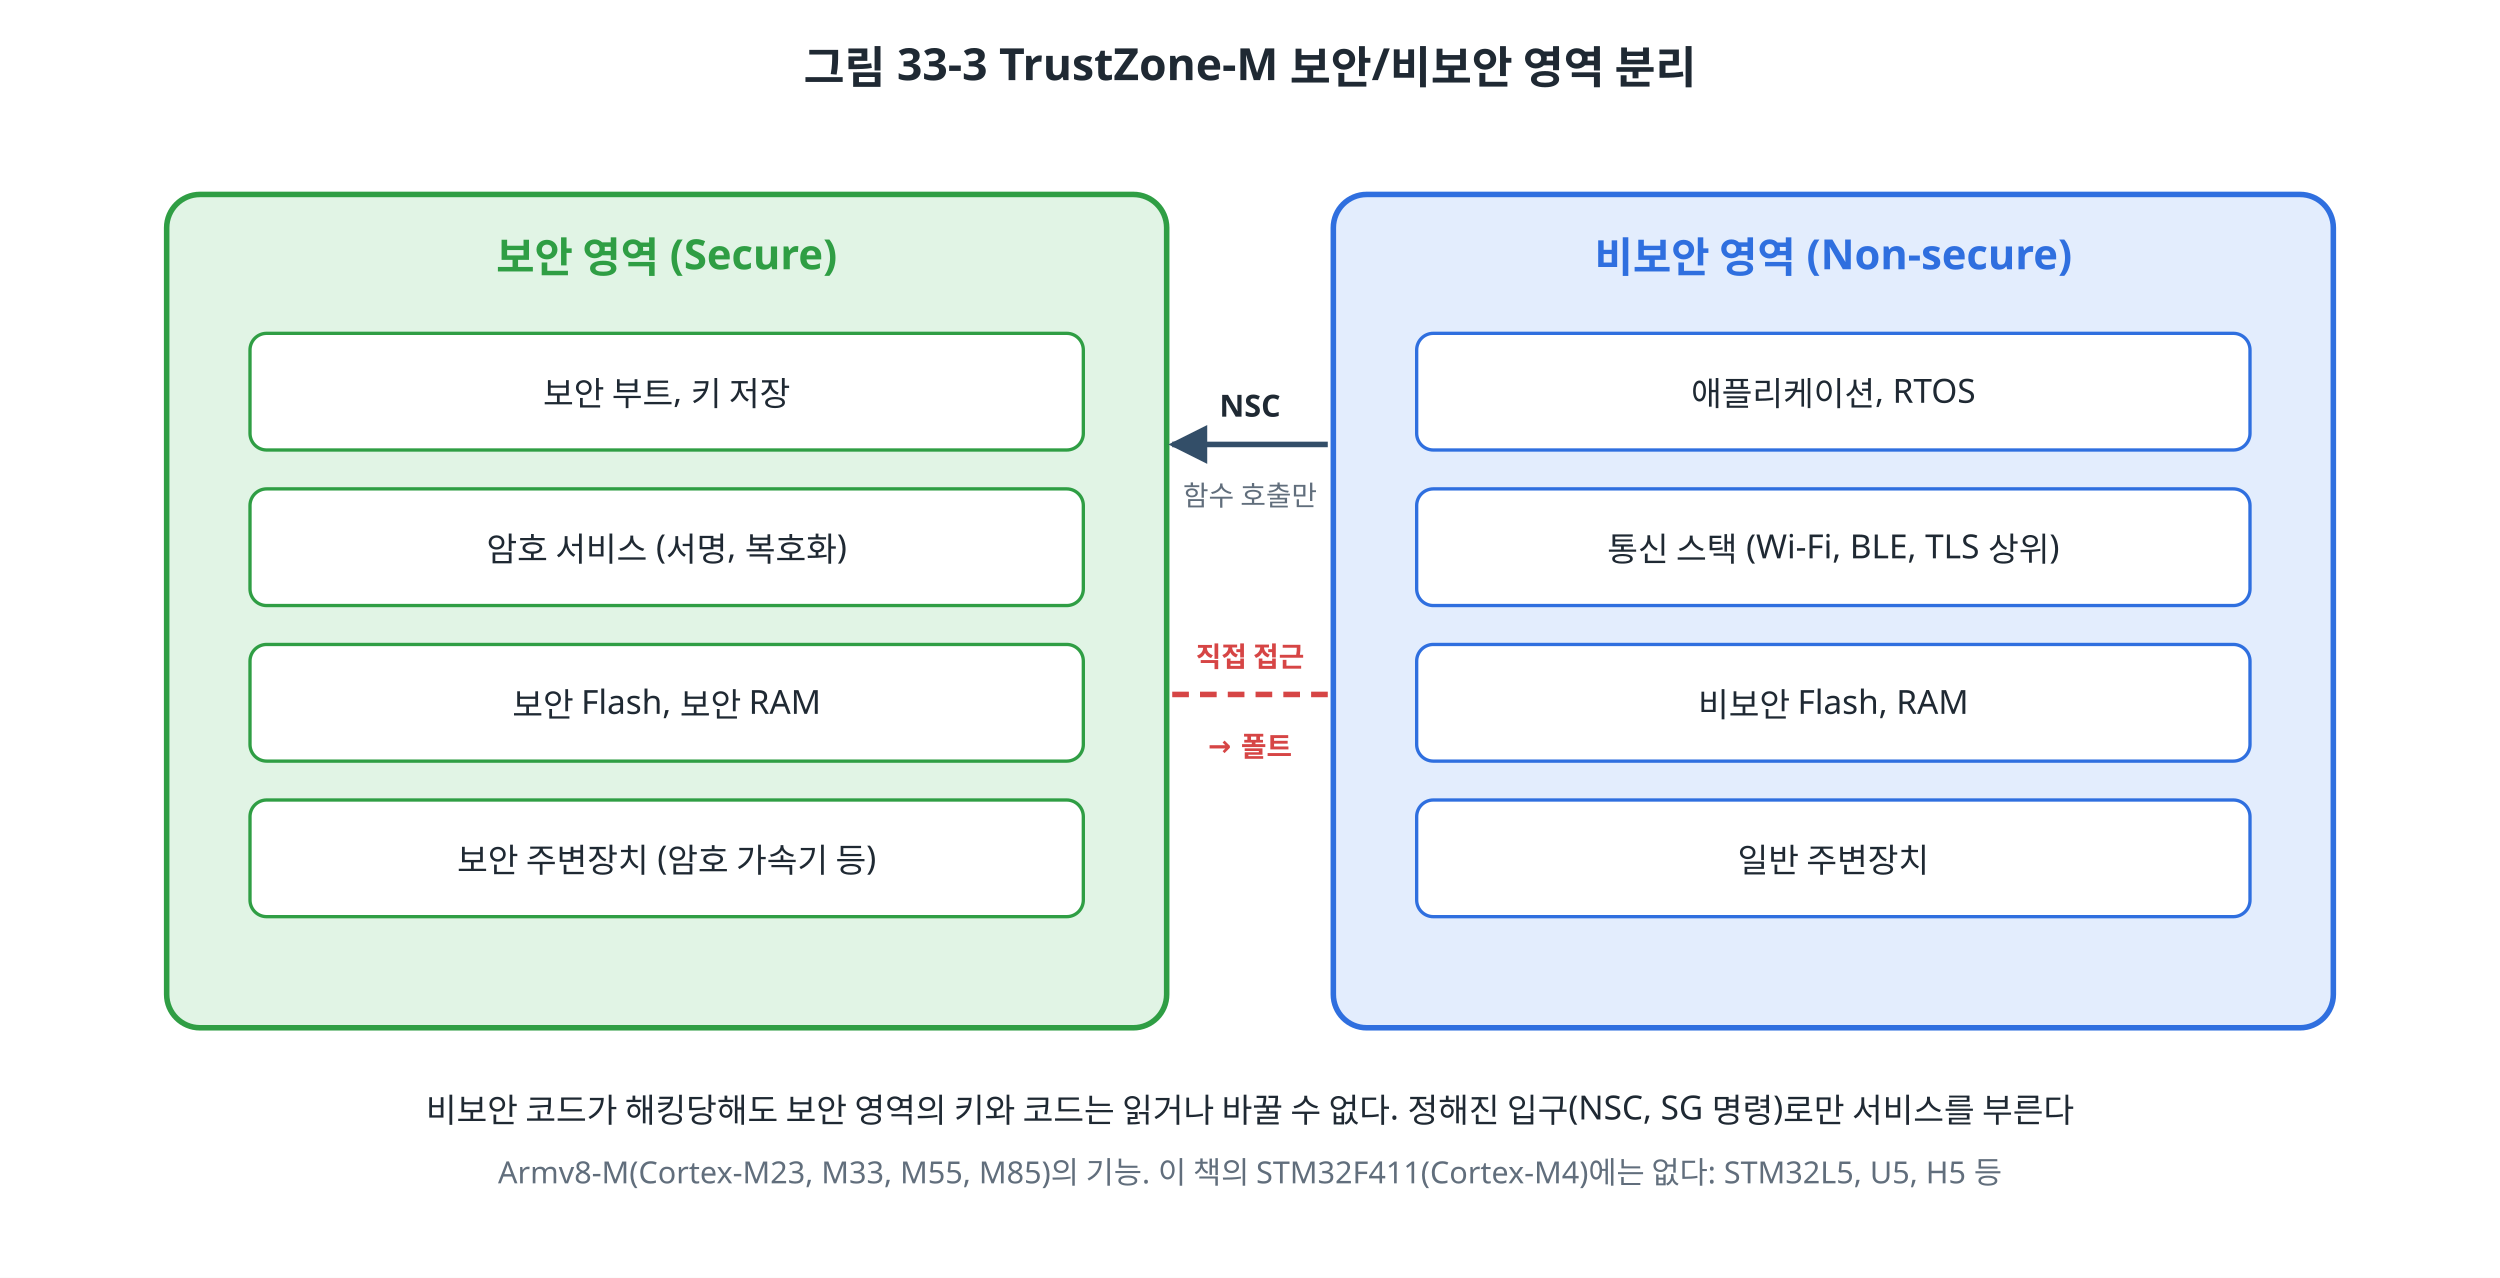
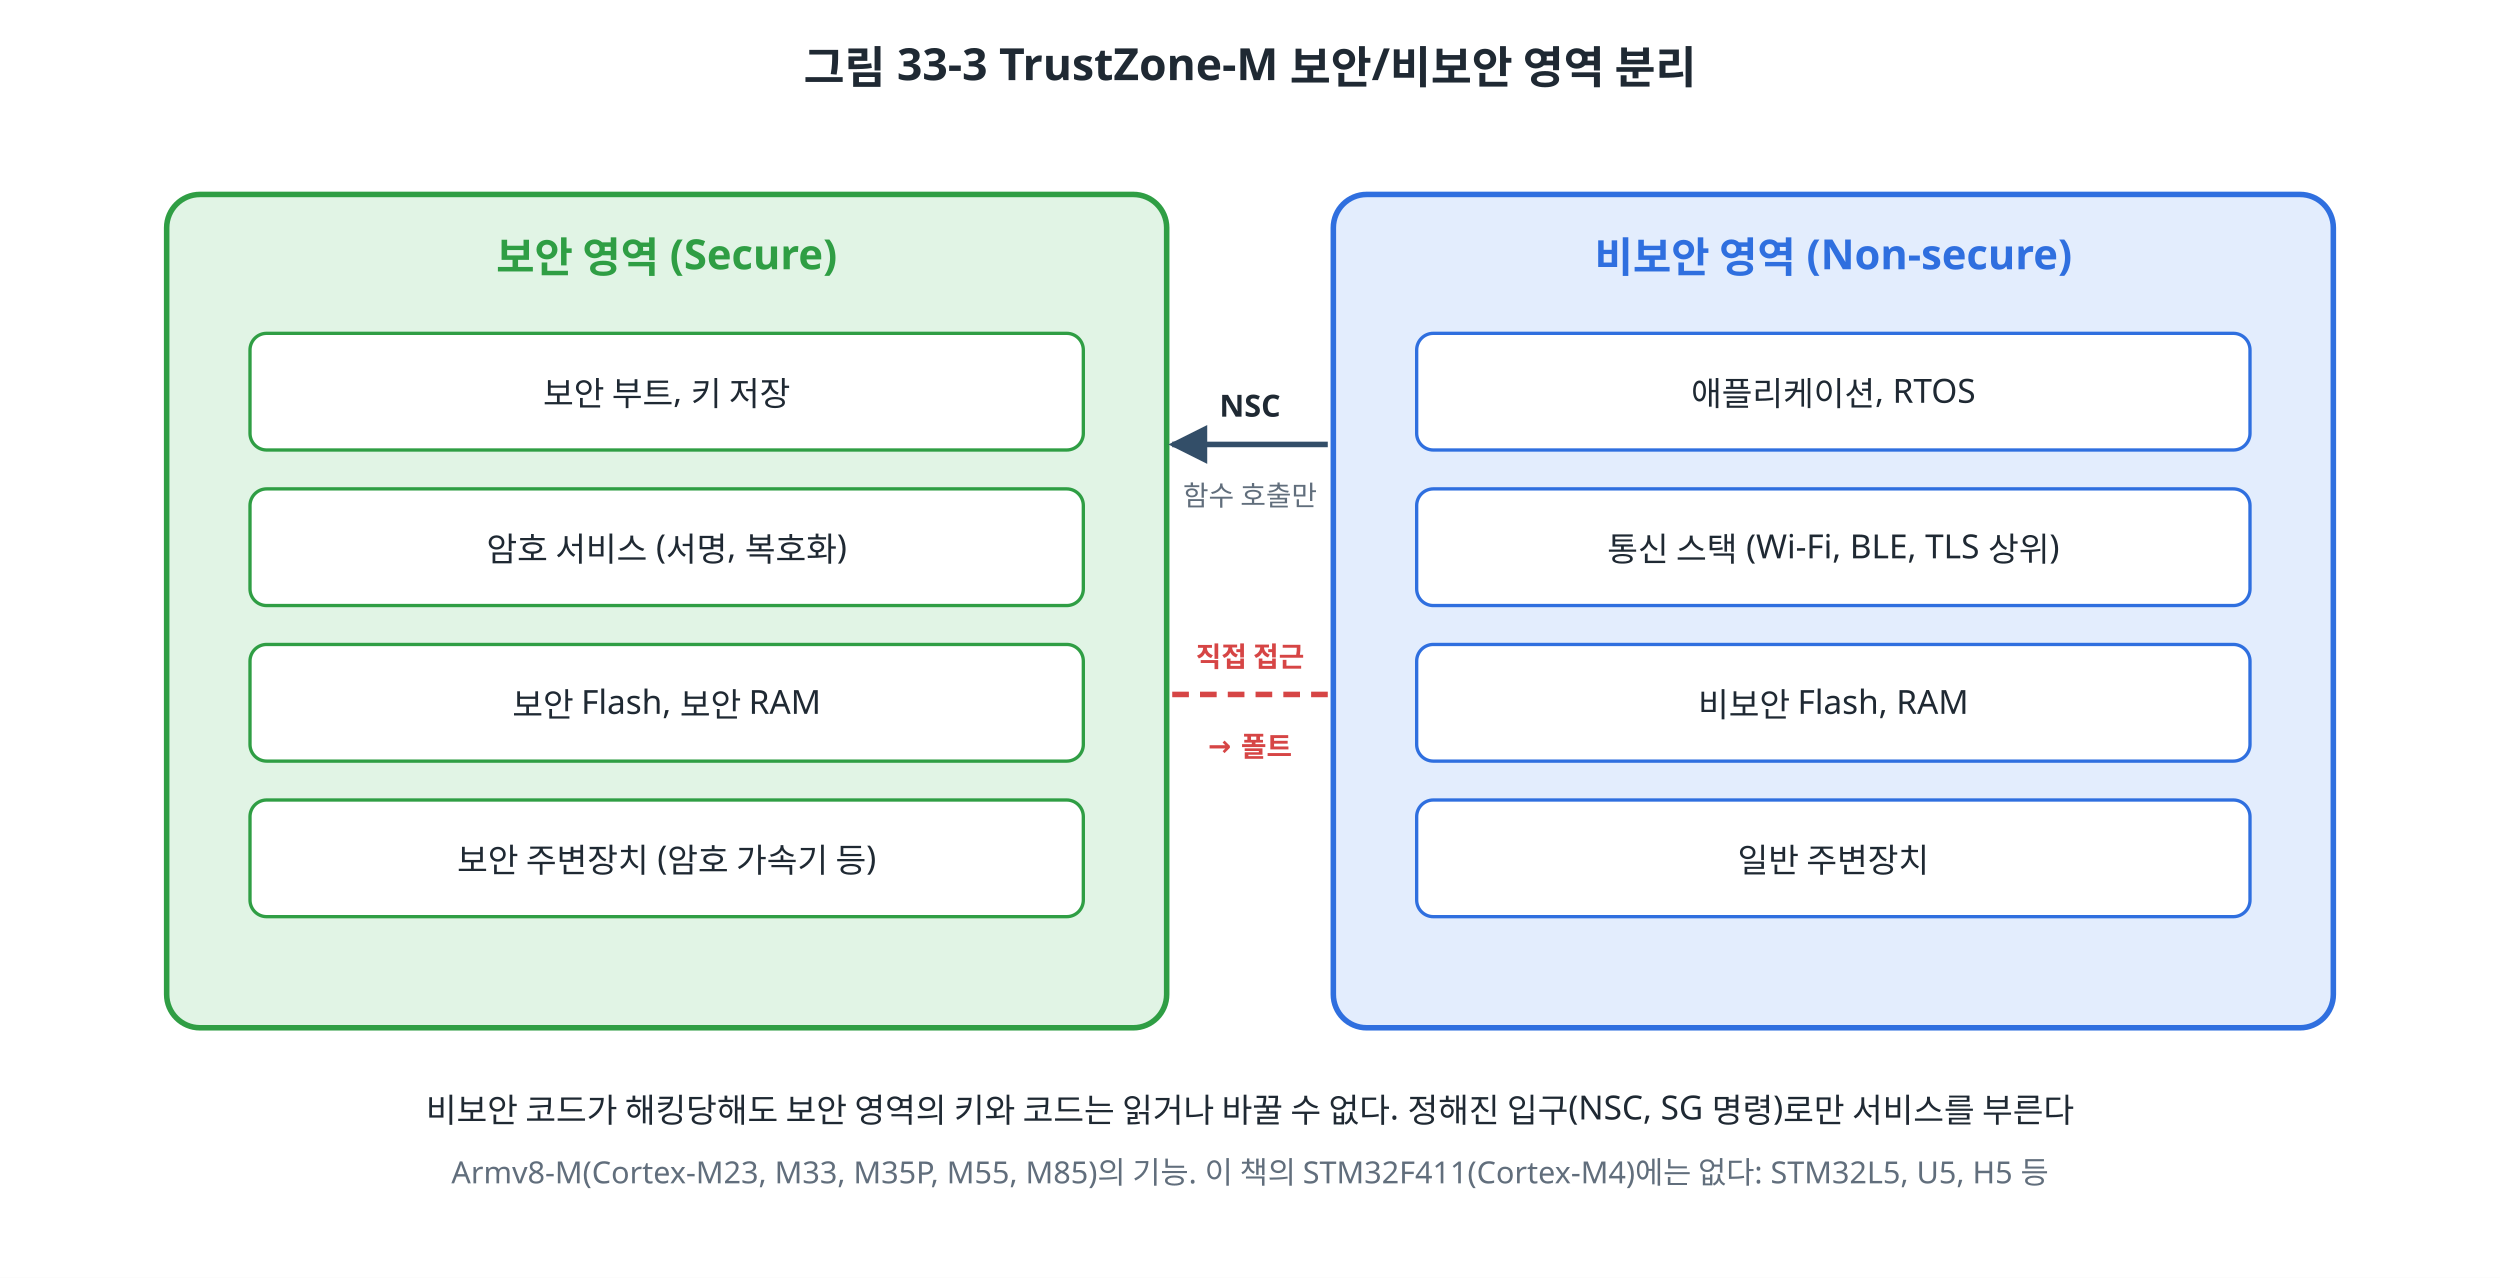
<svg xmlns="http://www.w3.org/2000/svg" width="900" height="460" viewBox="0 0 900 460" font-family="'Noto Sans KR','Apple SD Gothic Neo','Malgun Gothic',sans-serif">
  <defs>
    <marker id="arrow" viewBox="0 0 10 10" refX="9" refY="5" markerWidth="7" markerHeight="7" orient="auto-start-reverse">
      <path d="M0,0 L10,5 L0,10 z" fill="#334e68" />
    </marker>
  </defs>
  <rect width="100%" height="100%" fill="#ffffff" />
  <text x="450.0" y="30.0" font-size="16" text-anchor="middle" fill="#1f2933" font-weight="bold">그림 33-3  TrustZone-M 보안/비보안 영역 분리</text>
  <rect x="60.0" y="70.0" width="360.0" height="300.0" rx="12" fill="#e1f4e5" stroke="#2f9e44" stroke-width="2" />
  <text x="240.0" y="98.0" font-size="15" text-anchor="middle" fill="#2f9e44" font-weight="bold">보안 영역 (Secure)</text>
  <rect x="90.0" y="120.0" width="300.0" height="42.0" rx="6" fill="#ffffff" stroke="#2f9e44" stroke-width="1.2" />
  <text x="240.0" y="146.0" font-size="12" text-anchor="middle" fill="#1f2933" font-weight="normal">보안 부트, 키 저장</text>
  <rect x="90.0" y="176.0" width="300.0" height="42.0" rx="6" fill="#ffffff" stroke="#2f9e44" stroke-width="1.2" />
  <text x="240.0" y="202.0" font-size="12" text-anchor="middle" fill="#1f2933" font-weight="normal">암호 서비스 (서명, 복호화)</text>
  <rect x="90.0" y="232.0" width="300.0" height="42.0" rx="6" fill="#ffffff" stroke="#2f9e44" stroke-width="1.2" />
  <text x="240.0" y="258.0" font-size="12" text-anchor="middle" fill="#1f2933" font-weight="normal">보안 Flash, 보안 RAM</text>
  <rect x="90.0" y="288.0" width="300.0" height="42.0" rx="6" fill="#ffffff" stroke="#2f9e44" stroke-width="1.2" />
  <text x="240.0" y="314.0" font-size="12" text-anchor="middle" fill="#1f2933" font-weight="normal">보안 주변장치 (암호 가속기 등)</text>
  <rect x="480.0" y="70.0" width="360.0" height="300.0" rx="12" fill="#e3edfd" stroke="#2f6fdf" stroke-width="2" />
  <text x="660.0" y="98.0" font-size="15" text-anchor="middle" fill="#2f6fdf" font-weight="bold">비보안 영역 (Non-secure)</text>
  <rect x="510.0" y="120.0" width="300.0" height="42.0" rx="6" fill="#ffffff" stroke="#2f6fdf" stroke-width="1.2" />
  <text x="660.0" y="146.0" font-size="12" text-anchor="middle" fill="#1f2933" font-weight="normal">애플리케이션, RTOS</text>
  <rect x="510.0" y="176.0" width="300.0" height="42.0" rx="6" fill="#ffffff" stroke="#2f6fdf" stroke-width="1.2" />
  <text x="660.0" y="202.0" font-size="12" text-anchor="middle" fill="#1f2933" font-weight="normal">통신 스택 (Wi-Fi, BLE, TLS 상위)</text>
  <rect x="510.0" y="232.0" width="300.0" height="42.0" rx="6" fill="#ffffff" stroke="#2f6fdf" stroke-width="1.2" />
  <text x="660.0" y="258.0" font-size="12" text-anchor="middle" fill="#1f2933" font-weight="normal">비보안 Flash, RAM</text>
  <rect x="510.0" y="288.0" width="300.0" height="42.0" rx="6" fill="#ffffff" stroke="#2f6fdf" stroke-width="1.2" />
  <text x="660.0" y="314.0" font-size="12" text-anchor="middle" fill="#1f2933" font-weight="normal">일반 주변장치</text>
  <line x1="478.0" y1="160.0" x2="422.0" y2="160.0" stroke="#334e68" stroke-width="2" marker-end="url(#arrow)" />
  <text x="450.0" y="150.0" font-size="11" text-anchor="middle" fill="#1f2933" font-weight="bold">NSC</text>
  <text x="450.0" y="182.0" font-size="10" text-anchor="middle" fill="#616e7c" font-weight="normal">함수 호출만</text>
  <line x1="422.0" y1="250.0" x2="478.0" y2="250.0" stroke="#d64545" stroke-width="2" stroke-dasharray="6 4" />
  <text x="450.0" y="240.0" font-size="10" text-anchor="middle" fill="#d64545" font-weight="bold">직접 접근</text>
  <text x="450.0" y="272.0" font-size="10" text-anchor="middle" fill="#d64545" font-weight="bold">→ 폴트</text>
  <text x="450.0" y="404.0" font-size="12" text-anchor="middle" fill="#1f2933" font-weight="normal">비보안 코드가 해킹당해도 보안 영역의 키와 코드는 읽거나 바꿀 수 없다. 정해진 입구(NSC, SG 명령)로만 서비스를 부른다</text>
-   <text x="450.0" y="426.0" font-size="11" text-anchor="middle" fill="#616e7c" font-weight="normal">Armv8-M(Cortex-M23, M33, M55, M85)의 기능. 이 책의 STM32F411(Cortex-M4)에는 없다: STM32L5, U5, H5 등</text>
+   <text x="450.0" y="426.0" font-size="11" text-anchor="middle" fill="#616e7c" font-weight="normal">Armv8-M(Cortex-M23, M33, M35P, M55, M85)의 기능. 이 책의 STM32F411(Cortex-M4)에는 없다: STM32L5, U5, H5 등</text>
</svg>
